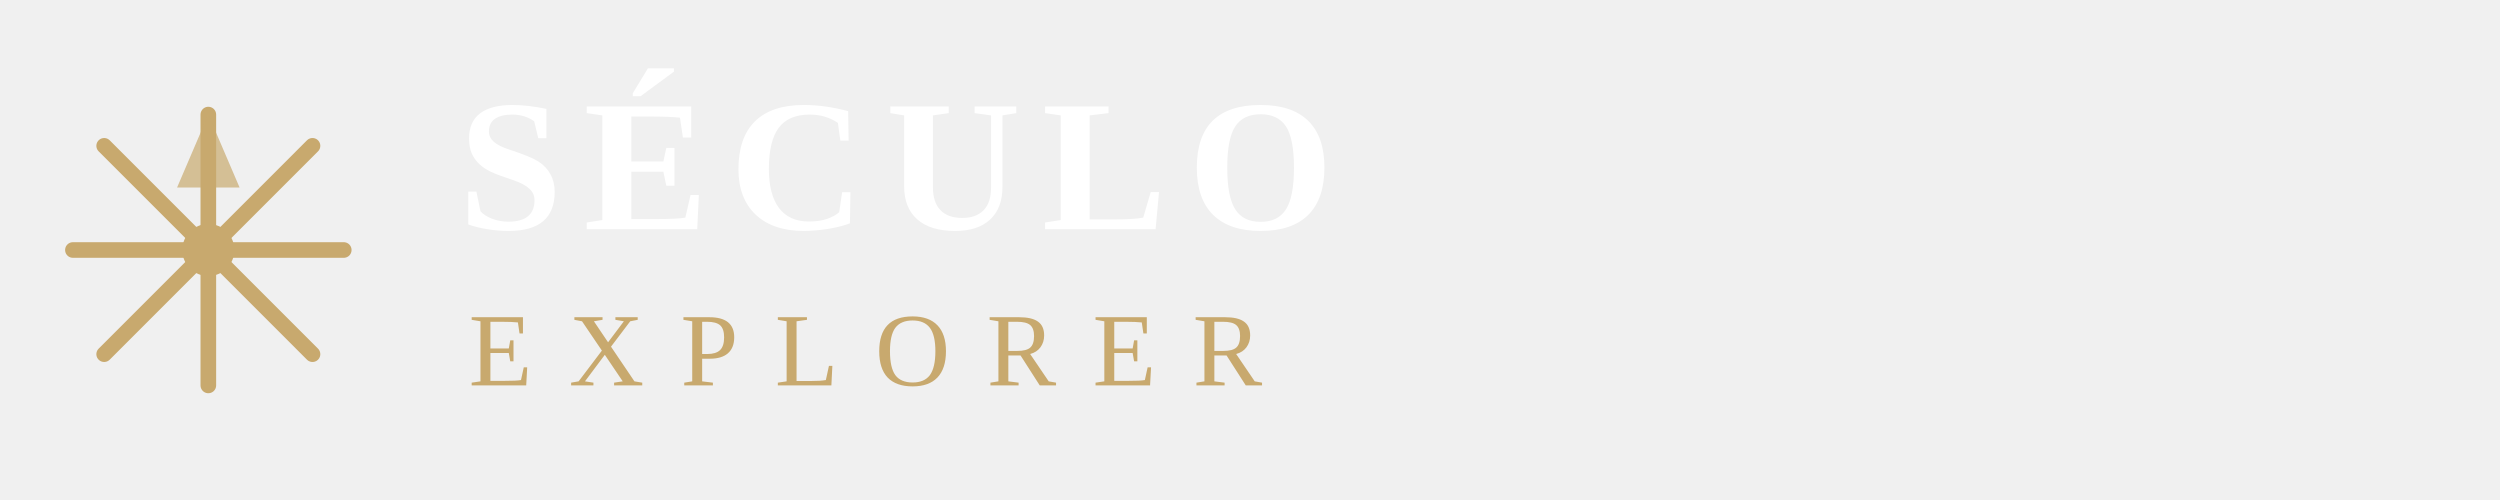
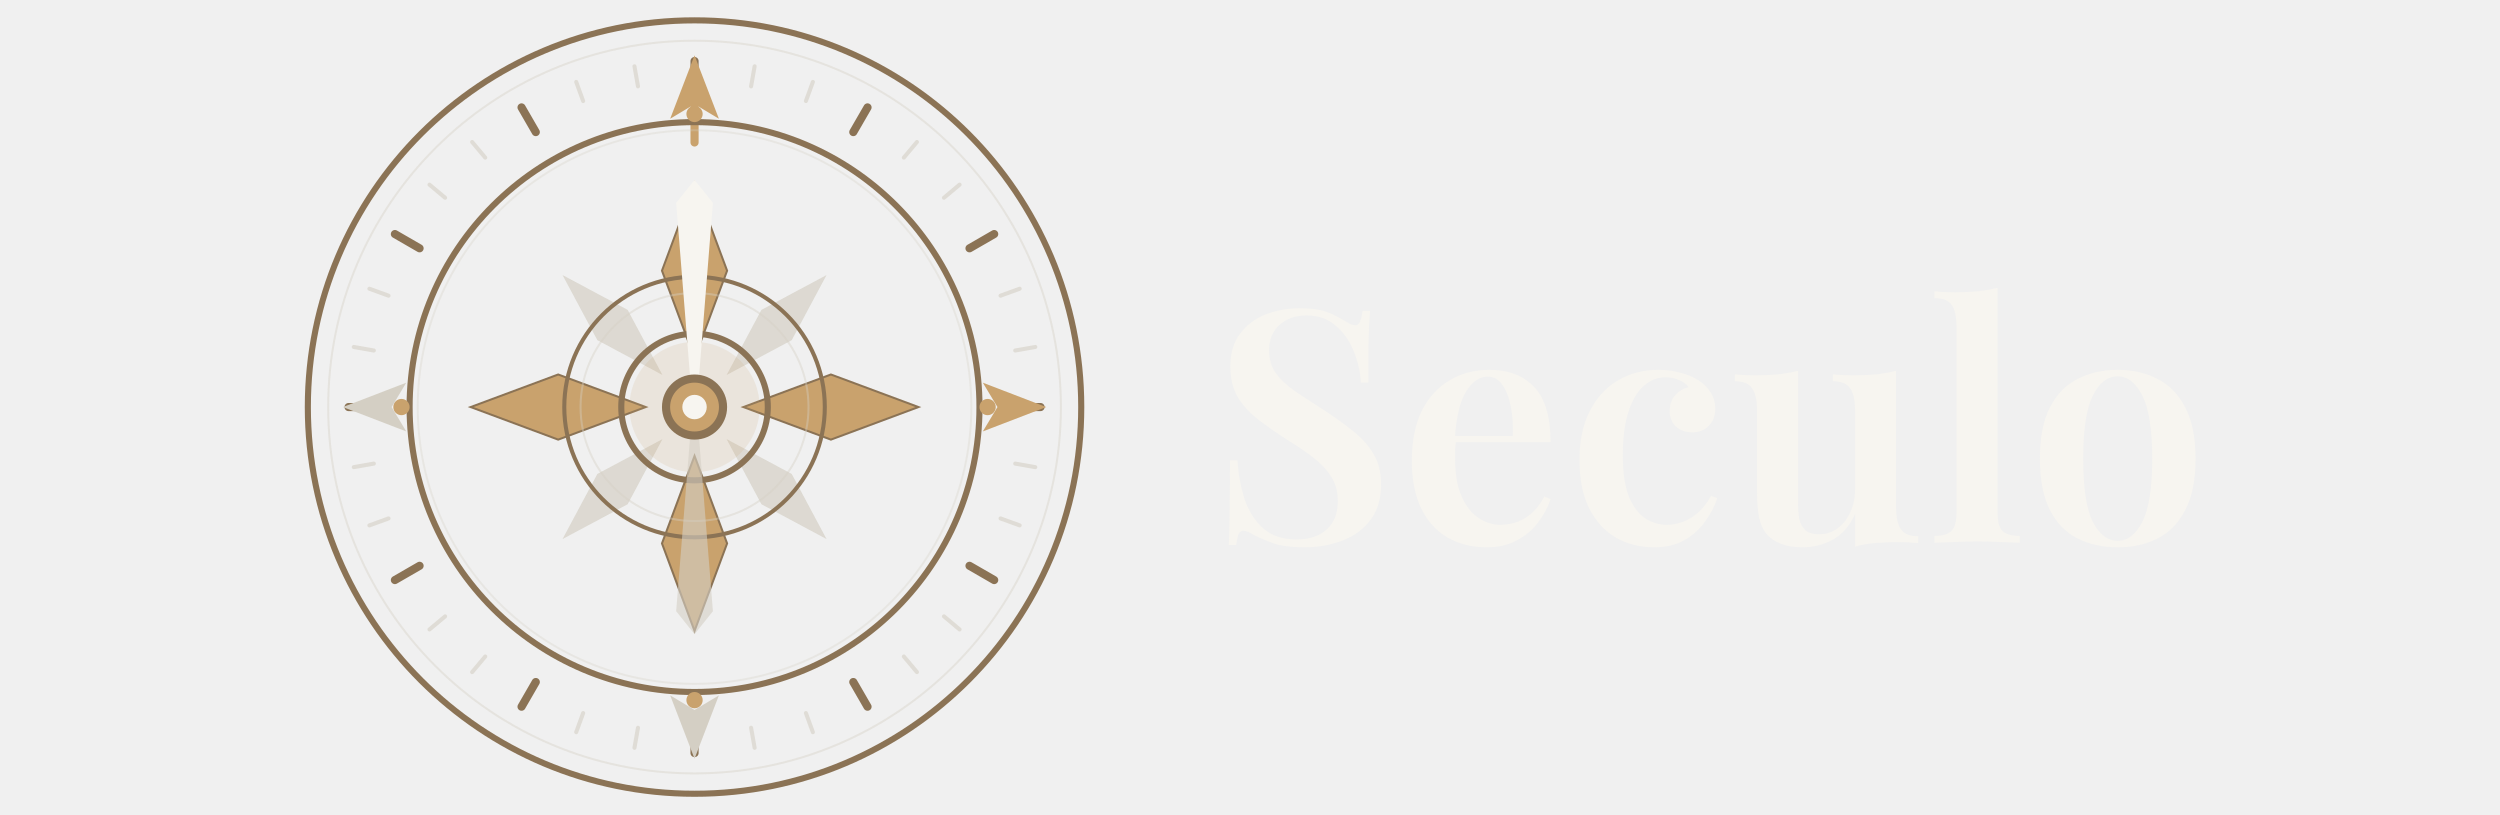
- <svg xmlns="http://www.w3.org/2000/svg" viewBox="0 0 240 48" role="img" aria-label="Século Explorer">
-   <g transform="translate(20, 24)">
-     <line x1="-10" y1="-10" x2="10" y2="10" stroke="#C8A96E" stroke-width="1.5" stroke-linecap="round" />
-     <line x1="10" y1="-10" x2="-10" y2="10" stroke="#C8A96E" stroke-width="1.5" stroke-linecap="round" />
-     <line x1="0" y1="-13" x2="0" y2="13" stroke="#C8A96E" stroke-width="1.5" stroke-linecap="round" />
-     <line x1="-13" y1="0" x2="13" y2="0" stroke="#C8A96E" stroke-width="1.5" stroke-linecap="round" />
-     <circle cx="0" cy="0" r="2.5" fill="#C8A96E" />
-     <polygon points="0,-13 -3,-6 3,-6" fill="#C8A96E" opacity="0.7" />
-   </g>
-   <text x="44" y="22" font-family="Georgia, 'Times New Roman', serif" font-size="18" font-weight="700" fill="#FFFFFF" letter-spacing="2">SÉCULO</text>
-   <text x="45" y="37" font-family="Georgia, 'Times New Roman', serif" font-size="10" font-weight="400" fill="#C8A96E" letter-spacing="3.5">EXPLORER</text>
+ <svg xmlns="http://www.w3.org/2000/svg" width="737" height="240" viewBox="0 0 737 240" fill="none">
+   <path d="M204.75 234C267.71 234 318.75 182.96 318.75 120C318.75 57.039 267.71 6 204.75 6C141.79 6 90.75 57.039 90.75 120C90.75 182.96 141.79 234 204.75 234Z" stroke="#8B7355" stroke-width="1.8" />
+   <path opacity="0.4" d="M204.75 228C264.397 228 312.75 179.647 312.75 120C312.75 60.353 264.397 12 204.75 12C145.103 12 96.75 60.353 96.75 120C96.75 179.647 145.103 228 204.75 228Z" stroke="#D4CFC4" stroke-width="0.6" />
+   <path d="M204.75 18V26.4" stroke="#8B7355" stroke-width="2.4" stroke-linecap="round" />
+   <path d="M255.75 31.665L251.55 38.94" stroke="#8B7355" stroke-width="2.4" stroke-linecap="round" />
+   <path d="M293.085 69L285.81 73.2" stroke="#8B7355" stroke-width="2.4" stroke-linecap="round" />
+   <path d="M306.75 120H298.35" stroke="#8B7355" stroke-width="2.4" stroke-linecap="round" />
+   <path d="M293.085 171L285.81 166.8" stroke="#8B7355" stroke-width="2.4" stroke-linecap="round" />
+   <path d="M255.75 208.335L251.55 201.06" stroke="#8B7355" stroke-width="2.4" stroke-linecap="round" />
+   <path d="M204.75 222V213.6" stroke="#8B7355" stroke-width="2.4" stroke-linecap="round" />
+   <path d="M153.75 208.335L157.95 201.06" stroke="#8B7355" stroke-width="2.4" stroke-linecap="round" />
+   <path d="M116.415 171L123.69 166.8" stroke="#8B7355" stroke-width="2.4" stroke-linecap="round" />
+   <path d="M102.75 120H111.15" stroke="#8B7355" stroke-width="2.4" stroke-linecap="round" />
+   <path d="M116.415 69L123.69 73.2" stroke="#8B7355" stroke-width="2.4" stroke-linecap="round" />
+   <path d="M153.75 31.665L157.95 38.94" stroke="#8B7355" stroke-width="2.4" stroke-linecap="round" />
+   <path opacity="0.6" d="M222.462 19.55L221.42 25.459" stroke="#D4CFC4" stroke-width="1.2" stroke-linecap="round" />
+   <path opacity="0.6" d="M239.636 24.151L237.584 29.79" stroke="#D4CFC4" stroke-width="1.2" stroke-linecap="round" />
+   <path opacity="0.6" d="M270.314 41.864L266.458 46.46" stroke="#D4CFC4" stroke-width="1.2" stroke-linecap="round" />
+   <path opacity="0.6" d="M282.887 54.436L278.29 58.292" stroke="#D4CFC4" stroke-width="1.2" stroke-linecap="round" />
+   <path opacity="0.6" d="M300.599 85.114L294.961 87.166" stroke="#D4CFC4" stroke-width="1.2" stroke-linecap="round" />
+   <path opacity="0.6" d="M305.2 102.288L299.292 103.33" stroke="#D4CFC4" stroke-width="1.2" stroke-linecap="round" />
+   <path opacity="0.6" d="M305.2 137.712L299.292 136.67" stroke="#D4CFC4" stroke-width="1.2" stroke-linecap="round" />
+   <path opacity="0.6" d="M300.599 154.886L294.961 152.834" stroke="#D4CFC4" stroke-width="1.2" stroke-linecap="round" />
+   <path opacity="0.6" d="M282.887 185.564L278.29 181.708" stroke="#D4CFC4" stroke-width="1.2" stroke-linecap="round" />
+   <path opacity="0.6" d="M270.314 198.137L266.458 193.54" stroke="#D4CFC4" stroke-width="1.2" stroke-linecap="round" />
+   <path opacity="0.6" d="M239.636 215.849L237.584 210.211" stroke="#D4CFC4" stroke-width="1.2" stroke-linecap="round" />
+   <path opacity="0.6" d="M222.462 220.45L221.42 214.542" stroke="#D4CFC4" stroke-width="1.2" stroke-linecap="round" />
+   <path opacity="0.6" d="M187.038 220.45L188.08 214.542" stroke="#D4CFC4" stroke-width="1.2" stroke-linecap="round" />
+   <path opacity="0.6" d="M169.864 215.849L171.916 210.211" stroke="#D4CFC4" stroke-width="1.2" stroke-linecap="round" />
+   <path opacity="0.6" d="M139.186 198.137L143.042 193.54" stroke="#D4CFC4" stroke-width="1.2" stroke-linecap="round" />
+   <path opacity="0.6" d="M126.613 185.564L131.21 181.708" stroke="#D4CFC4" stroke-width="1.2" stroke-linecap="round" />
+   <path opacity="0.6" d="M108.901 154.886L114.54 152.834" stroke="#D4CFC4" stroke-width="1.2" stroke-linecap="round" />
+   <path opacity="0.6" d="M104.3 137.712L110.208 136.67" stroke="#D4CFC4" stroke-width="1.2" stroke-linecap="round" />
+   <path opacity="0.6" d="M104.3 102.288L110.208 103.33" stroke="#D4CFC4" stroke-width="1.2" stroke-linecap="round" />
+   <path opacity="0.6" d="M108.901 85.114L114.54 87.166" stroke="#D4CFC4" stroke-width="1.2" stroke-linecap="round" />
+   <path opacity="0.6" d="M126.613 54.436L131.21 58.292" stroke="#D4CFC4" stroke-width="1.2" stroke-linecap="round" />
+   <path opacity="0.6" d="M139.186 41.864L143.042 46.46" stroke="#D4CFC4" stroke-width="1.2" stroke-linecap="round" />
+   <path opacity="0.6" d="M169.864 24.151L171.916 29.79" stroke="#D4CFC4" stroke-width="1.2" stroke-linecap="round" />
+   <path opacity="0.6" d="M187.038 19.55L188.08 25.459" stroke="#D4CFC4" stroke-width="1.2" stroke-linecap="round" />
+   <path d="M204.75 18L198.75 33.6L204.75 30L210.75 33.6L204.75 18Z" fill="#C9A26D" stroke="#C9A26D" stroke-width="1.2" />
+   <path d="M204.75 30V42" stroke="#C9A26D" stroke-width="2.4" stroke-linecap="round" />
+   <path d="M306.75 120L291.15 114L294.75 120L291.15 126L306.75 120Z" fill="#C9A26D" stroke="#C9A26D" stroke-width="1.2" />
+   <path d="M204.75 222L198.75 206.4L204.75 210L210.75 206.4L204.75 222Z" fill="#D4CFC4" stroke="#D4CFC4" stroke-width="1.2" />
+   <path d="M102.75 120L118.35 114L114.75 120L118.35 126L102.75 120Z" fill="#D4CFC4" stroke="#D4CFC4" stroke-width="1.2" />
+   <path d="M204.75 204C251.142 204 288.75 166.392 288.75 120C288.75 73.608 251.142 36 204.75 36C158.358 36 120.75 73.608 120.75 120C120.75 166.392 158.358 204 204.75 204Z" stroke="#8B7355" stroke-width="1.8" />
+   <path opacity="0.3" d="M204.75 201.6C249.816 201.6 286.35 165.066 286.35 120C286.35 74.934 249.816 38.4 204.75 38.4C159.684 38.4 123.15 74.934 123.15 120C123.15 165.066 159.684 201.6 204.75 201.6Z" stroke="#D4CFC4" stroke-width="0.6" />
+   <path d="M204.75 105.6L214.35 79.8L204.75 54L195.15 79.8L204.75 105.6Z" fill="#C9A26D" stroke="#8B7355" stroke-width="0.6" />
+   <path opacity="0.7" d="M214.932 109.818L233.176 100.06L242.934 81.816L224.69 91.574L214.932 109.818Z" fill="#D4CFC4" stroke="#D4CFC4" stroke-width="0.6" />
+   <path d="M219.15 120L244.95 129.6L270.75 120L244.95 110.4L219.15 120Z" fill="#C9A26D" stroke="#8B7355" stroke-width="0.6" />
+   <path opacity="0.7" d="M214.932 130.182L224.69 148.426L242.934 158.184L233.176 139.94L214.932 130.182Z" fill="#D4CFC4" stroke="#D4CFC4" stroke-width="0.6" />
+   <path d="M204.75 134.4L195.15 160.2L204.75 186L214.35 160.2L204.75 134.4Z" fill="#C9A26D" stroke="#8B7355" stroke-width="0.6" />
+   <path opacity="0.7" d="M194.568 130.182L176.324 139.94L166.566 158.184L184.81 148.426L194.568 130.182Z" fill="#D4CFC4" stroke="#D4CFC4" stroke-width="0.6" />
+   <path d="M190.35 120L164.55 110.4L138.75 120L164.55 129.6L190.35 120Z" fill="#C9A26D" stroke="#8B7355" stroke-width="0.6" />
+   <path opacity="0.7" d="M194.568 109.818L184.81 91.574L166.566 81.816L176.324 100.06L194.568 109.818Z" fill="#D4CFC4" stroke="#D4CFC4" stroke-width="0.6" />
+   <path d="M204.75 158.4C225.958 158.4 243.15 141.208 243.15 120C243.15 98.792 225.958 81.6 204.75 81.6C183.542 81.6 166.35 98.792 166.35 120C166.35 141.208 183.542 158.4 204.75 158.4Z" stroke="#8B7355" stroke-width="1.2" />
+   <path opacity="0.4" d="M204.75 153.6C223.307 153.6 238.35 138.557 238.35 120C238.35 101.443 223.307 86.4 204.75 86.4C186.193 86.4 171.15 101.443 171.15 120C171.15 138.557 186.193 153.6 204.75 153.6Z" stroke="#D4CFC4" stroke-width="0.6" />
+   <path d="M204.75 141.6C216.679 141.6 226.35 131.929 226.35 120C226.35 108.071 216.679 98.4 204.75 98.4C192.821 98.4 183.15 108.071 183.15 120C183.15 131.929 192.821 141.6 204.75 141.6Z" stroke="#8B7355" stroke-width="1.8" />
+   <path opacity="0.15" d="M204.75 139.2C215.354 139.2 223.95 130.604 223.95 120C223.95 109.396 215.354 100.8 204.75 100.8C194.146 100.8 185.55 109.396 185.55 120C185.55 130.604 194.146 139.2 204.75 139.2Z" fill="#C9A26D" />
+   <path d="M204.75 120L199.95 60L204.75 54L209.55 60L204.75 120Z" fill="#F7F5F0" stroke="#F7F5F0" stroke-width="1.2" />
+   <path opacity="0.6" d="M204.75 120L199.95 180L204.75 186L209.55 180L204.75 120Z" fill="#D4CFC4" stroke="#D4CFC4" stroke-width="1.2" />
+   <path d="M204.75 129.6C210.052 129.6 214.35 125.302 214.35 120C214.35 114.698 210.052 110.4 204.75 110.4C199.448 110.4 195.15 114.698 195.15 120C195.15 125.302 199.448 129.6 204.75 129.6Z" fill="#8B7355" />
+   <path d="M204.75 127.2C208.726 127.2 211.95 123.976 211.95 120C211.95 116.024 208.726 112.8 204.75 112.8C200.774 112.8 197.55 116.024 197.55 120C197.55 123.976 200.774 127.2 204.75 127.2Z" fill="#C9A26D" />
+   <path d="M204.75 123.6C206.738 123.6 208.35 121.988 208.35 120C208.35 118.012 206.738 116.4 204.75 116.4C202.762 116.4 201.15 118.012 201.15 120C201.15 121.988 202.762 123.6 204.75 123.6Z" fill="#F7F5F0" />
+   <path d="M204.75 36C206.075 36 207.15 34.925 207.15 33.6C207.15 32.275 206.075 31.2 204.75 31.2C203.424 31.2 202.35 32.275 202.35 33.6C202.35 34.925 203.424 36 204.75 36Z" fill="#C9A26D" />
+   <path d="M291.15 122.4C292.475 122.4 293.55 121.325 293.55 120C293.55 118.674 292.475 117.6 291.15 117.6C289.825 117.6 288.75 118.674 288.75 120C288.75 121.325 289.825 122.4 291.15 122.4Z" fill="#C9A26D" />
+   <path d="M204.75 208.8C206.075 208.8 207.15 207.725 207.15 206.4C207.15 205.075 206.075 204 204.75 204C203.424 204 202.35 205.075 202.35 206.4C202.35 207.725 203.424 208.8 204.75 208.8Z" fill="#C9A26D" />
+   <path d="M118.35 122.4C119.675 122.4 120.75 121.325 120.75 120C120.75 118.674 119.675 117.6 118.35 117.6C117.025 117.6 115.95 118.674 115.95 120C115.95 121.325 117.025 122.4 118.35 122.4Z" fill="#C9A26D" />
+   <path d="M383.054 90.88C386.638 90.88 389.39 91.264 391.31 92.032C393.23 92.8 394.894 93.632 396.302 94.528C397.07 94.976 397.678 95.328 398.126 95.584C398.638 95.776 399.118 95.872 399.566 95.872C400.206 95.872 400.654 95.52 400.91 94.816C401.23 94.112 401.486 93.056 401.678 91.648H403.886C403.822 92.864 403.726 94.272 403.598 95.872C403.534 97.472 403.47 99.616 403.406 102.304C403.406 104.928 403.406 108.416 403.406 112.768H401.198C401.006 109.504 400.27 106.368 398.99 103.36C397.774 100.352 396.014 97.888 393.71 95.968C391.47 93.984 388.59 92.992 385.07 92.992C381.934 92.992 379.31 93.92 377.198 95.776C375.15 97.632 374.126 100.128 374.126 103.264C374.126 105.952 374.798 108.224 376.142 110.08C377.486 111.872 379.374 113.632 381.806 115.36C384.302 117.024 387.246 118.944 390.638 121.12C393.774 123.168 396.59 125.216 399.086 127.264C401.582 129.248 403.534 131.456 404.942 133.888C406.414 136.32 407.15 139.296 407.15 142.816C407.15 146.976 406.126 150.432 404.078 153.184C402.03 155.936 399.278 157.984 395.822 159.328C392.366 160.672 388.59 161.344 384.494 161.344C380.718 161.344 377.71 160.96 375.47 160.192C373.294 159.424 371.406 158.624 369.806 157.792C368.398 156.896 367.31 156.448 366.542 156.448C365.902 156.448 365.422 156.8 365.102 157.504C364.846 158.208 364.622 159.264 364.43 160.672H362.222C362.35 159.2 362.414 157.472 362.414 155.488C362.478 153.504 362.51 150.944 362.51 147.808C362.574 144.608 362.606 140.576 362.606 135.712H364.814C365.07 139.808 365.774 143.648 366.926 147.232C368.142 150.752 369.966 153.6 372.398 155.776C374.894 157.952 378.19 159.04 382.286 159.04C384.526 159.04 386.542 158.656 388.334 157.888C390.19 157.056 391.662 155.808 392.75 154.144C393.838 152.416 394.382 150.24 394.382 147.616C394.382 144.992 393.774 142.688 392.558 140.704C391.342 138.72 389.646 136.864 387.47 135.136C385.294 133.408 382.734 131.648 379.79 129.856C376.782 127.936 373.966 125.984 371.342 124C368.718 122.016 366.606 119.776 365.006 117.28C363.47 114.72 362.702 111.648 362.702 108.064C362.702 104.096 363.662 100.864 365.582 98.368C367.502 95.808 369.998 93.92 373.07 92.704C376.206 91.488 379.534 90.88 383.054 90.88ZM439.054 109.024C444.686 109.024 449.102 110.72 452.302 114.112C455.502 117.504 457.102 122.912 457.102 130.336H424.75L424.654 128.512H445.966C446.094 125.376 445.902 122.496 445.39 119.872C444.878 117.184 444.046 115.04 442.894 113.44C441.806 111.84 440.366 111.04 438.574 111.04C436.142 111.04 434.03 112.48 432.238 115.36C430.446 118.176 429.326 122.816 428.878 129.28L429.262 129.856C429.134 130.688 429.038 131.584 428.974 132.544C428.974 133.504 428.974 134.464 428.974 135.424C428.974 139.84 429.614 143.488 430.894 146.368C432.174 149.248 433.838 151.36 435.886 152.704C437.934 154.048 440.046 154.72 442.222 154.72C443.694 154.72 445.198 154.496 446.734 154.048C448.27 153.6 449.774 152.768 451.246 151.552C452.718 150.336 454.062 148.608 455.278 146.368L457.102 147.136C456.398 149.376 455.214 151.616 453.55 153.856C451.95 156.032 449.87 157.824 447.31 159.232C444.75 160.64 441.742 161.344 438.286 161.344C433.934 161.344 430.094 160.384 426.766 158.464C423.438 156.544 420.846 153.696 418.99 149.92C417.134 146.08 416.206 141.408 416.206 135.904C416.206 130.08 417.166 125.184 419.086 121.216C421.07 117.248 423.79 114.24 427.246 112.192C430.702 110.08 434.638 109.024 439.054 109.024ZM488.867 109.024C491.235 109.024 493.411 109.312 495.395 109.888C497.443 110.4 499.203 111.136 500.675 112.096C502.211 113.056 503.427 114.272 504.323 115.744C505.219 117.152 505.667 118.72 505.667 120.448C505.667 122.56 505.027 124.256 503.747 125.536C502.467 126.816 500.867 127.456 498.947 127.456C496.963 127.456 495.331 126.88 494.051 125.728C492.835 124.576 492.227 123.04 492.227 121.12C492.227 119.264 492.771 117.728 493.859 116.512C494.947 115.296 496.259 114.496 497.795 114.112C497.219 113.28 496.323 112.608 495.107 112.096C493.891 111.52 492.547 111.232 491.075 111.232C489.155 111.232 487.427 111.744 485.891 112.768C484.355 113.728 483.011 115.2 481.859 117.184C480.771 119.104 479.907 121.504 479.267 124.384C478.691 127.2 478.403 130.464 478.403 134.176C478.403 139.36 479.011 143.456 480.227 146.464C481.507 149.472 483.139 151.616 485.123 152.896C487.107 154.112 489.219 154.72 491.459 154.72C492.803 154.72 494.243 154.464 495.779 153.952C497.315 153.44 498.819 152.576 500.291 151.36C501.827 150.144 503.203 148.416 504.419 146.176L506.243 146.848C505.539 149.088 504.387 151.328 502.787 153.568C501.251 155.808 499.235 157.664 496.739 159.136C494.243 160.608 491.203 161.344 487.619 161.344C483.523 161.344 479.811 160.416 476.483 158.56C473.155 156.64 470.499 153.76 468.515 149.92C466.595 146.08 465.635 141.312 465.635 135.616C465.635 129.984 466.627 125.216 468.611 121.312C470.595 117.344 473.347 114.304 476.867 112.192C480.451 110.08 484.451 109.024 488.867 109.024ZM558.963 109.312V149.632C558.963 152.512 559.443 154.656 560.403 156.064C561.363 157.408 563.059 158.08 565.491 158.08V160.096C563.507 159.904 561.523 159.808 559.539 159.808C557.171 159.808 554.899 159.904 552.723 160.096C550.611 160.288 548.659 160.64 546.867 161.152V151.552C545.267 155.072 543.059 157.6 540.243 159.136C537.491 160.608 534.515 161.344 531.315 161.344C528.819 161.344 526.707 160.992 524.979 160.288C523.315 159.648 521.971 158.752 520.947 157.6C519.859 156.384 519.091 154.784 518.643 152.8C518.195 150.816 517.971 148.256 517.971 145.12V120.832C517.971 117.952 517.491 115.84 516.531 114.496C515.635 113.088 513.939 112.384 511.443 112.384V110.368C513.491 110.56 515.475 110.656 517.395 110.656C519.763 110.656 522.003 110.56 524.115 110.368C526.291 110.112 528.275 109.76 530.067 109.312V148.48C530.067 150.208 530.195 151.744 530.451 153.088C530.771 154.432 531.379 155.52 532.275 156.352C533.171 157.12 534.515 157.504 536.307 157.504C538.291 157.504 540.083 156.928 541.683 155.776C543.283 154.624 544.531 153.056 545.427 151.072C546.387 149.088 546.867 146.848 546.867 144.352V120.832C546.867 117.952 546.387 115.84 545.427 114.496C544.531 113.088 542.835 112.384 540.339 112.384V110.368C542.387 110.56 544.371 110.656 546.291 110.656C548.659 110.656 550.899 110.56 553.011 110.368C555.187 110.112 557.171 109.76 558.963 109.312ZM588.884 84.832V151.072C588.884 153.76 589.364 155.584 590.324 156.544C591.348 157.504 593.044 157.984 595.412 157.984V160C594.26 159.936 592.5 159.872 590.132 159.808C587.828 159.68 585.46 159.616 583.028 159.616C580.66 159.616 578.228 159.68 575.732 159.808C573.3 159.872 571.476 159.936 570.26 160V157.984C572.628 157.984 574.292 157.504 575.252 156.544C576.276 155.584 576.788 153.76 576.788 151.072V96.352C576.788 93.472 576.34 91.36 575.444 90.016C574.548 88.608 572.82 87.904 570.26 87.904V85.888C572.308 86.08 574.292 86.176 576.212 86.176C578.644 86.176 580.916 86.08 583.028 85.888C585.14 85.632 587.092 85.28 588.884 84.832ZM624.305 109.024C628.721 109.024 632.625 109.92 636.017 111.712C639.473 113.44 642.193 116.224 644.177 120.064C646.225 123.904 647.249 128.96 647.249 135.232C647.249 141.504 646.225 146.56 644.177 150.4C642.193 154.24 639.473 157.024 636.017 158.752C632.625 160.48 628.721 161.344 624.305 161.344C619.889 161.344 615.953 160.48 612.497 158.752C609.041 157.024 606.321 154.24 604.337 150.4C602.353 146.56 601.361 141.504 601.361 135.232C601.361 128.96 602.353 123.904 604.337 120.064C606.321 116.224 609.041 113.44 612.497 111.712C615.953 109.92 619.889 109.024 624.305 109.024ZM624.305 110.944C621.297 110.944 618.833 112.864 616.913 116.704C615.057 120.48 614.129 126.656 614.129 135.232C614.129 143.808 615.057 149.984 616.913 153.76C618.833 157.536 621.297 159.424 624.305 159.424C627.249 159.424 629.681 157.536 631.601 153.76C633.521 149.984 634.481 143.808 634.481 135.232C634.481 126.656 633.521 120.48 631.601 116.704C629.681 112.864 627.249 110.944 624.305 110.944Z" fill="#F7F5F0" />
</svg>
